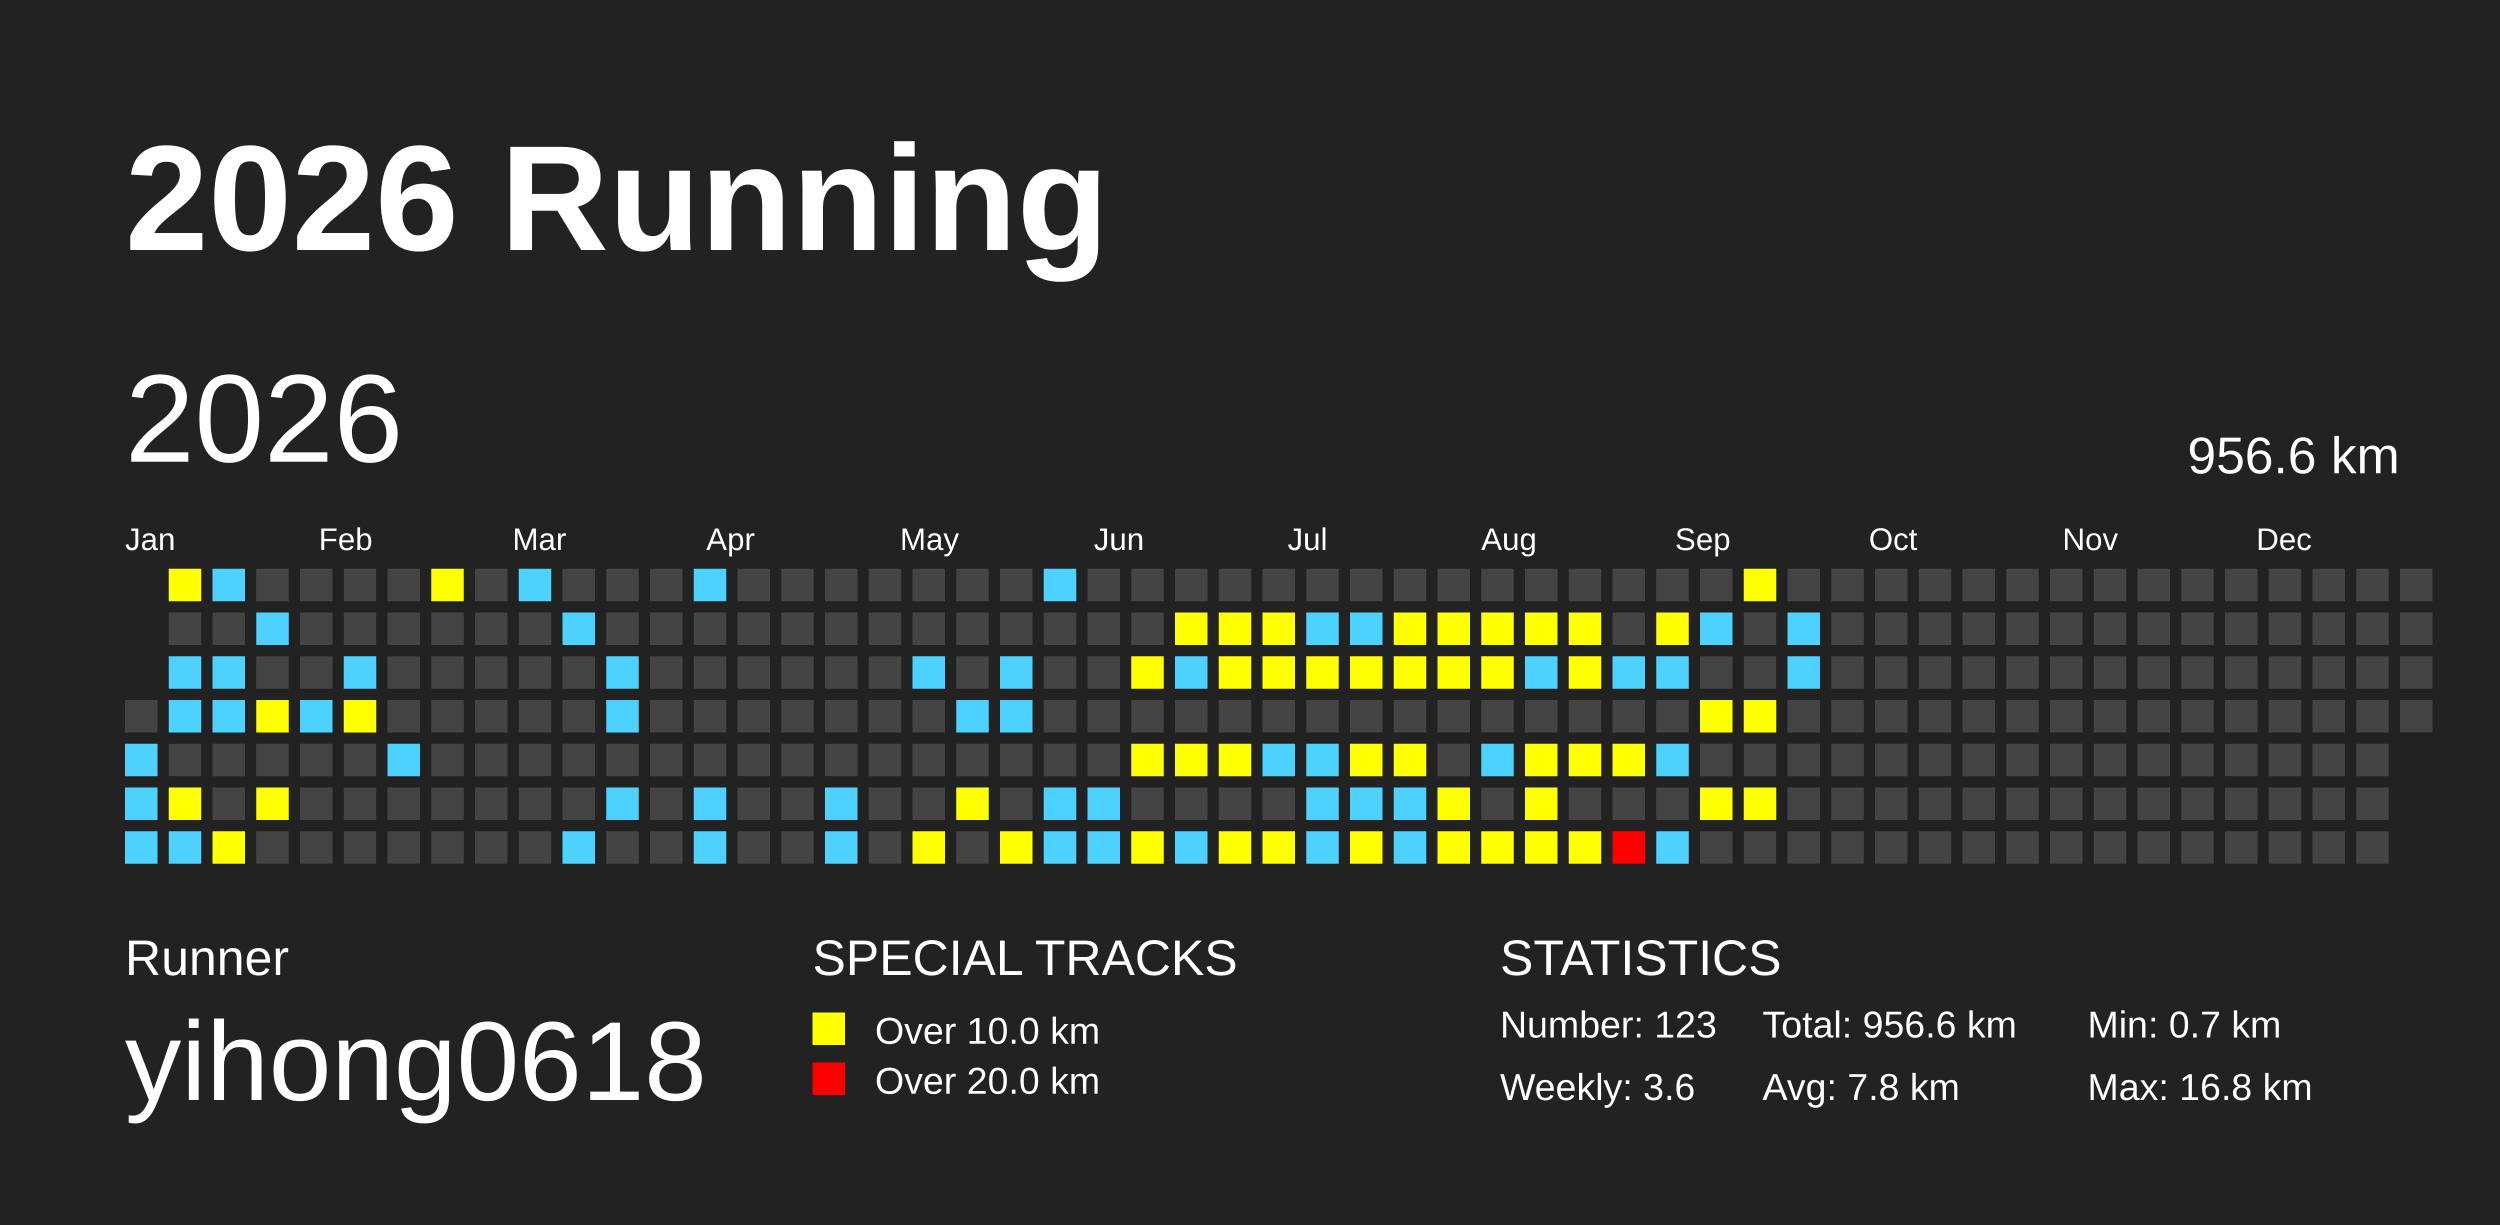
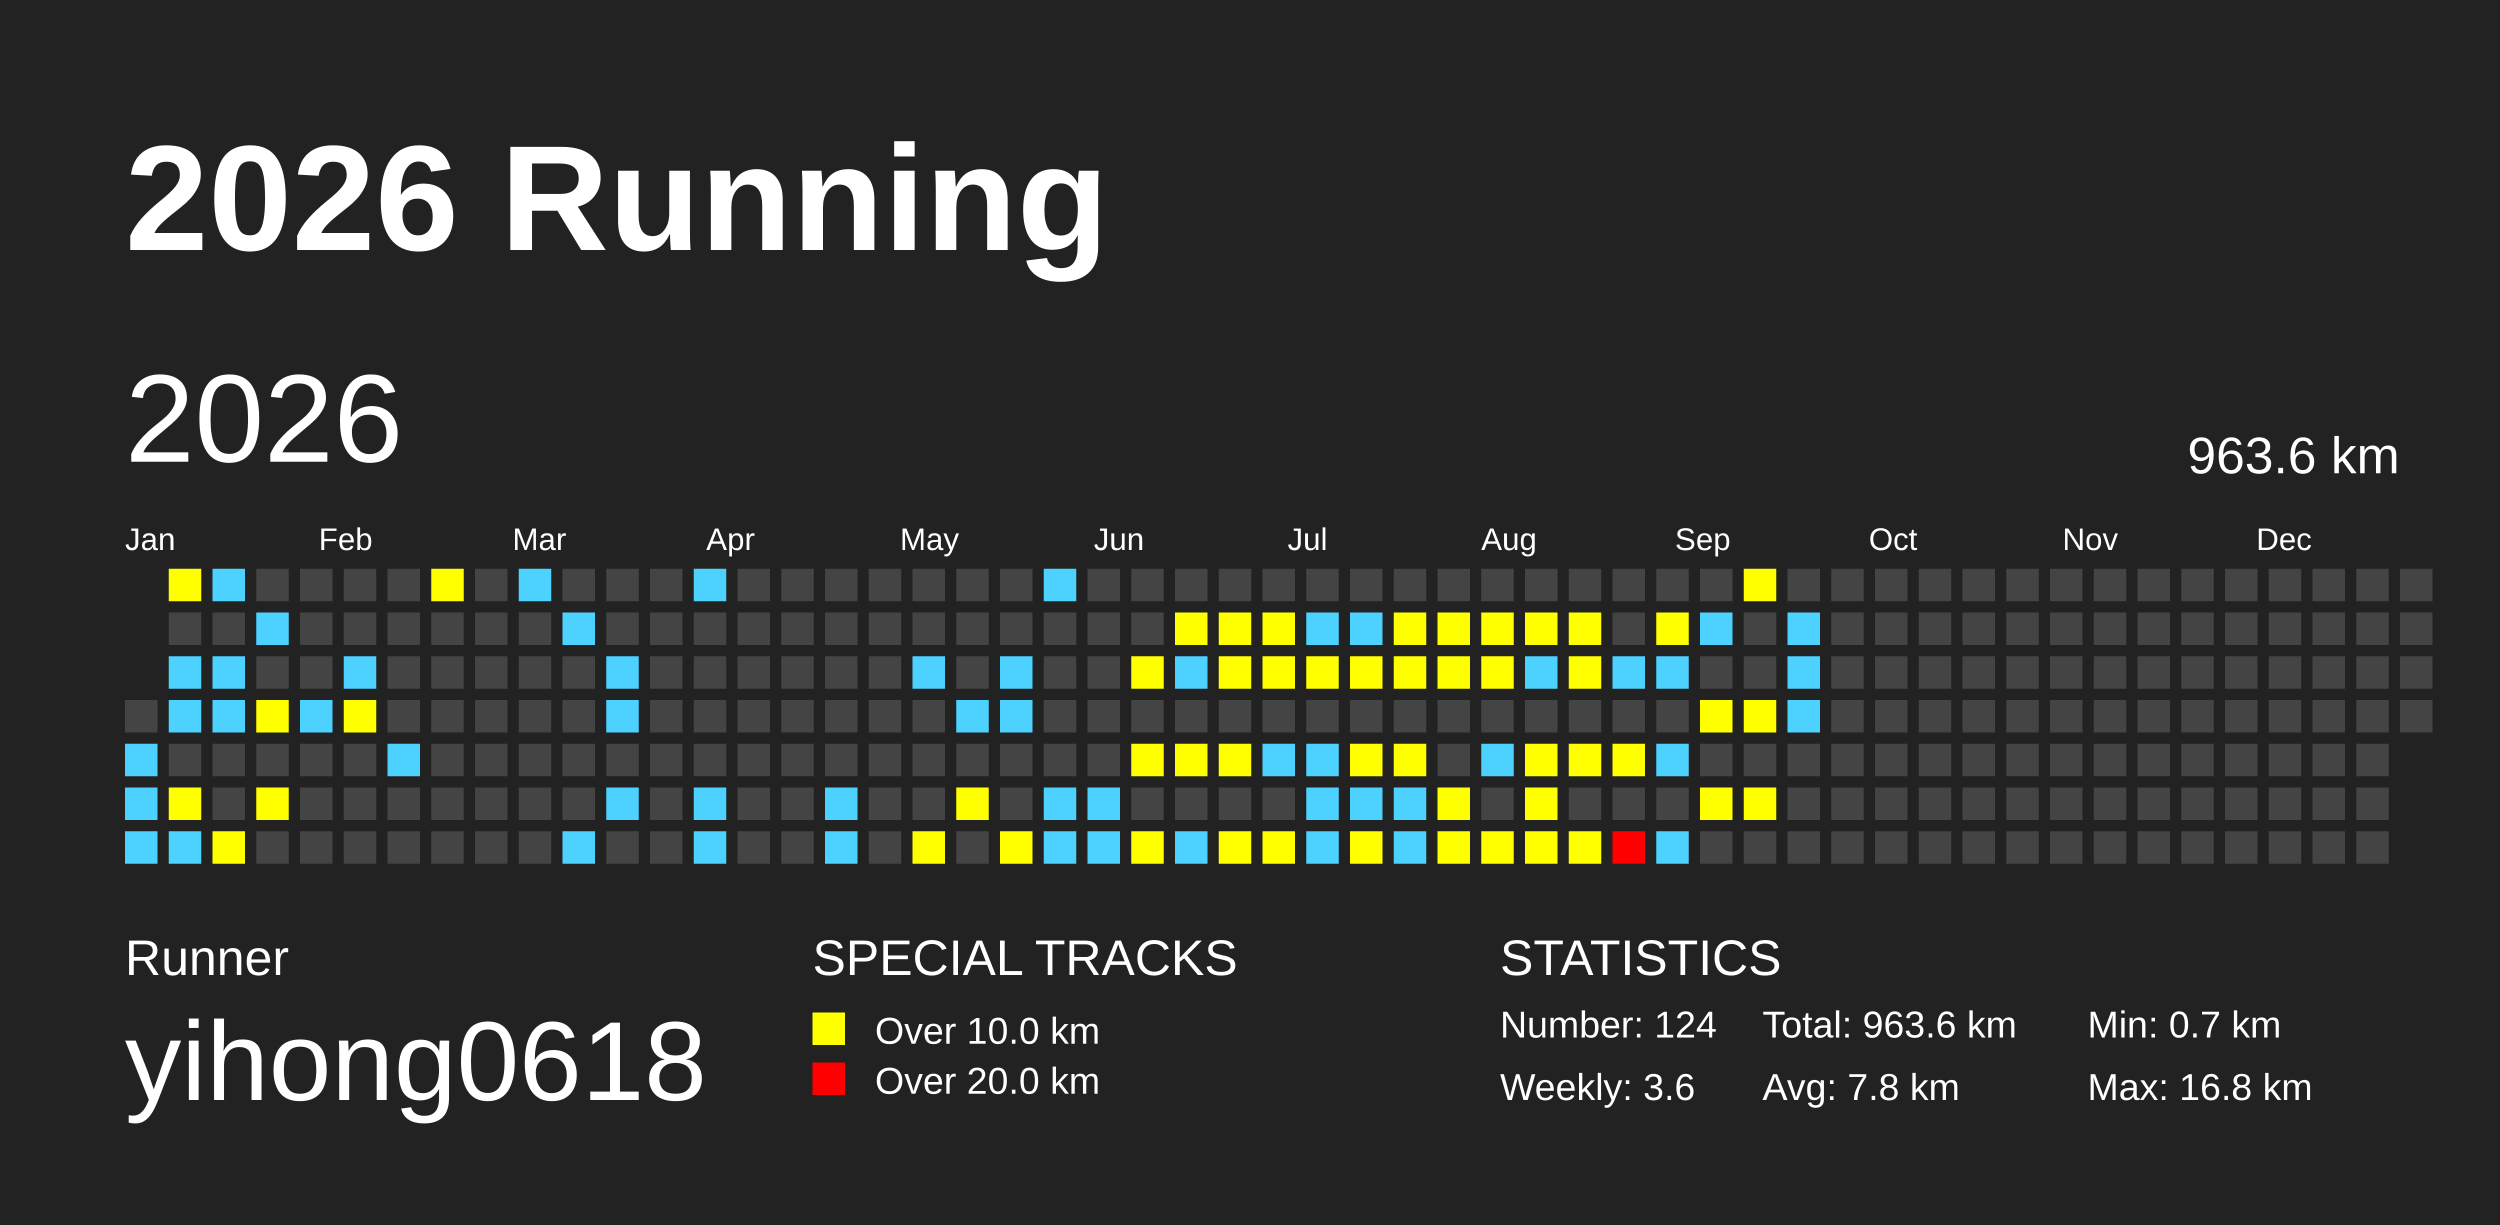
<svg xmlns="http://www.w3.org/2000/svg" baseProfile="full" height="98mm" version="1.1" viewBox="0,0,200,98" width="200mm">
  <defs>
    <pattern height="2" id="indoor-stripe" patternUnits="userSpaceOnUse" width="2">
      <line stroke="white" stroke-opacity="0.45" stroke-width="0.5" x1="0" x2="2" y1="2" y2="0" />
    </pattern>
  </defs>
  <rect fill="#222222" height="98" width="200" x="0" y="0" />
  <text fill="#FFFFFF" style="font-size:12px; font-family:Arial; font-weight:bold;" x="10" y="20">2026 Running</text>
  <text fill="#FFFFFF" style="font-size:4px; font-family:Arial" x="10" y="78">Runner</text>
  <text fill="#FFFFFF" style="font-size:9px; font-family:Arial" x="10" y="88">yihong0618</text>
  <text fill="#FFFFFF" style="font-size:4px; font-family:Arial" x="65" y="78">SPECIAL TRACKS</text>
  <rect fill="yellow" height="2.6" width="2.6" x="65" y="81" />
  <text fill="#FFFFFF" style="font-size:3px; font-family:Arial" x="70" y="83.5">Over 10.0 km</text>
  <rect fill="red" height="2.6" width="2.6" x="65" y="85" />
  <text fill="#FFFFFF" style="font-size:3px; font-family:Arial" x="70" y="87.5">Over 20.0 km</text>
  <text fill="#FFFFFF" style="font-size:4px; font-family:Arial" x="120" y="78">STATISTICS</text>
-   <text fill="#FFFFFF" style="font-size:3px; font-family:Arial" x="120" y="83">Number: 123</text>
+   <text fill="#FFFFFF" style="font-size:3px; font-family:Arial" x="120" y="83">Number: 124</text>
  <text fill="#FFFFFF" style="font-size:3px; font-family:Arial" x="120" y="88">Weekly: 3.6</text>
-   <text fill="#FFFFFF" style="font-size:3px; font-family:Arial" x="141" y="83">Total: 956.6 km</text>
+   <text fill="#FFFFFF" style="font-size:3px; font-family:Arial" x="141" y="83">Total: 963.6 km</text>
  <text fill="#FFFFFF" style="font-size:3px; font-family:Arial" x="141" y="88">Avg: 7.8 km</text>
  <text fill="#FFFFFF" style="font-size:3px; font-family:Arial" x="167" y="83">Min: 0.7 km</text>
  <text fill="#FFFFFF" style="font-size:3px; font-family:Arial" x="167" y="88">Max: 16.8 km</text>
  <text dominant-baseline="hanging" fill="#FFFFFF" style="font-size:10.0px; font-family:Arial;" x="10" y="30">2026</text>
-   <text dominant-baseline="hanging" fill="#FFFFFF" style="font-size:4.125px; font-family:Arial;" x="175" y="35">956.6 km</text>
+   <text dominant-baseline="hanging" fill="#FFFFFF" style="font-size:4.125px; font-family:Arial;" x="175" y="35">963.6 km</text>
  <text fill="#FFFFFF" style="font-size:2.5px; font-family:Arial" x="10.0" y="44">Jan</text>
  <text fill="#FFFFFF" style="font-size:2.5px; font-family:Arial" x="25.5" y="44">Feb</text>
  <text fill="#FFFFFF" style="font-size:2.5px; font-family:Arial" x="41.0" y="44">Mar</text>
  <text fill="#FFFFFF" style="font-size:2.5px; font-family:Arial" x="56.5" y="44">Apr</text>
  <text fill="#FFFFFF" style="font-size:2.5px; font-family:Arial" x="72.0" y="44">May</text>
  <text fill="#FFFFFF" style="font-size:2.5px; font-family:Arial" x="87.5" y="44">Jun</text>
  <text fill="#FFFFFF" style="font-size:2.5px; font-family:Arial" x="103.0" y="44">Jul</text>
  <text fill="#FFFFFF" style="font-size:2.5px; font-family:Arial" x="118.5" y="44">Aug</text>
  <text fill="#FFFFFF" style="font-size:2.5px; font-family:Arial" x="134.0" y="44">Sep</text>
  <text fill="#FFFFFF" style="font-size:2.5px; font-family:Arial" x="149.5" y="44">Oct</text>
  <text fill="#FFFFFF" style="font-size:2.5px; font-family:Arial" x="165.0" y="44">Nov</text>
  <text fill="#FFFFFF" style="font-size:2.5px; font-family:Arial" x="180.5" y="44">Dec</text>
  <rect fill="#444444" height="2.6" width="2.6" x="10.0" y="56.0" />
  <rect fill="#4DD2FF" height="2.6" width="2.6" x="10.0" y="59.5" />
  <rect fill="#4DD2FF" height="2.6" width="2.6" x="10.0" y="63.0" />
  <rect fill="#4DD2FF" height="2.6" width="2.6" x="10.0" y="66.5" />
  <rect fill="yellow" height="2.6" width="2.6" x="13.5" y="45.5" />
  <rect fill="#444444" height="2.6" width="2.6" x="13.5" y="49.0" />
  <rect fill="#4DD2FF" height="2.6" width="2.6" x="13.5" y="52.5" />
  <rect fill="#4DD2FF" height="2.6" width="2.6" x="13.5" y="56.0" />
  <rect fill="#444444" height="2.6" width="2.6" x="13.5" y="59.5" />
  <rect fill="yellow" height="2.6" width="2.6" x="13.5" y="63.0" />
  <rect fill="#4DD2FF" height="2.6" width="2.6" x="13.5" y="66.5" />
  <rect fill="#4DD2FF" height="2.6" width="2.6" x="17.0" y="45.5" />
  <rect fill="#444444" height="2.6" width="2.6" x="17.0" y="49.0" />
  <rect fill="#4DD2FF" height="2.6" width="2.6" x="17.0" y="52.5" />
  <rect fill="#4DD2FF" height="2.6" width="2.6" x="17.0" y="56.0" />
  <rect fill="#444444" height="2.6" width="2.6" x="17.0" y="59.5" />
  <rect fill="#444444" height="2.6" width="2.6" x="17.0" y="63.0" />
  <rect fill="yellow" height="2.6" width="2.6" x="17.0" y="66.5" />
  <rect fill="#444444" height="2.6" width="2.6" x="20.5" y="45.5" />
  <rect fill="#4DD2FF" height="2.6" width="2.6" x="20.5" y="49.0" />
  <rect fill="#444444" height="2.6" width="2.6" x="20.5" y="52.5" />
  <rect fill="yellow" height="2.6" width="2.6" x="20.5" y="56.0" />
  <rect fill="#444444" height="2.6" width="2.6" x="20.5" y="59.5" />
  <rect fill="yellow" height="2.6" width="2.6" x="20.5" y="63.0" />
  <rect fill="#444444" height="2.6" width="2.6" x="20.5" y="66.5" />
  <rect fill="#444444" height="2.6" width="2.6" x="24.0" y="45.5" />
  <rect fill="#444444" height="2.6" width="2.6" x="24.0" y="49.0" />
  <rect fill="#444444" height="2.6" width="2.6" x="24.0" y="52.5" />
  <rect fill="#4DD2FF" height="2.6" width="2.6" x="24.0" y="56.0" />
  <rect fill="#444444" height="2.6" width="2.6" x="24.0" y="59.5" />
  <rect fill="#444444" height="2.6" width="2.6" x="24.0" y="63.0" />
  <rect fill="#444444" height="2.6" width="2.6" x="24.0" y="66.5" />
  <rect fill="#444444" height="2.6" width="2.6" x="27.5" y="45.5" />
  <rect fill="#444444" height="2.6" width="2.6" x="27.5" y="49.0" />
  <rect fill="#4DD2FF" height="2.6" width="2.6" x="27.5" y="52.5" />
  <rect fill="yellow" height="2.6" width="2.6" x="27.5" y="56.0" />
  <rect fill="#444444" height="2.6" width="2.6" x="27.5" y="59.5" />
  <rect fill="#444444" height="2.6" width="2.6" x="27.5" y="63.0" />
  <rect fill="#444444" height="2.6" width="2.6" x="27.5" y="66.5" />
  <rect fill="#444444" height="2.6" width="2.6" x="31.0" y="45.5" />
  <rect fill="#444444" height="2.6" width="2.6" x="31.0" y="49.0" />
  <rect fill="#444444" height="2.6" width="2.6" x="31.0" y="52.5" />
  <rect fill="#444444" height="2.6" width="2.6" x="31.0" y="56.0" />
  <rect fill="#4DD2FF" height="2.6" width="2.6" x="31.0" y="59.5" />
  <rect fill="#444444" height="2.6" width="2.6" x="31.0" y="63.0" />
  <rect fill="#444444" height="2.6" width="2.6" x="31.0" y="66.5" />
  <rect fill="yellow" height="2.6" width="2.6" x="34.5" y="45.5" />
  <rect fill="#444444" height="2.6" width="2.6" x="34.5" y="49.0" />
  <rect fill="#444444" height="2.6" width="2.6" x="34.5" y="52.5" />
  <rect fill="#444444" height="2.6" width="2.6" x="34.5" y="56.0" />
  <rect fill="#444444" height="2.6" width="2.6" x="34.5" y="59.5" />
  <rect fill="#444444" height="2.6" width="2.6" x="34.5" y="63.0" />
  <rect fill="#444444" height="2.6" width="2.6" x="34.5" y="66.5" />
  <rect fill="#444444" height="2.6" width="2.6" x="38.0" y="45.5" />
  <rect fill="#444444" height="2.6" width="2.6" x="38.0" y="49.0" />
  <rect fill="#444444" height="2.6" width="2.6" x="38.0" y="52.5" />
  <rect fill="#444444" height="2.6" width="2.6" x="38.0" y="56.0" />
  <rect fill="#444444" height="2.6" width="2.6" x="38.0" y="59.5" />
  <rect fill="#444444" height="2.6" width="2.6" x="38.0" y="63.0" />
  <rect fill="#444444" height="2.6" width="2.6" x="38.0" y="66.5" />
  <rect fill="#4DD2FF" height="2.6" width="2.6" x="41.5" y="45.5" />
  <rect fill="#444444" height="2.6" width="2.6" x="41.5" y="49.0" />
  <rect fill="#444444" height="2.6" width="2.6" x="41.5" y="52.5" />
  <rect fill="#444444" height="2.6" width="2.6" x="41.5" y="56.0" />
  <rect fill="#444444" height="2.6" width="2.6" x="41.5" y="59.5" />
  <rect fill="#444444" height="2.6" width="2.6" x="41.5" y="63.0" />
  <rect fill="#444444" height="2.6" width="2.6" x="41.5" y="66.5" />
  <rect fill="#444444" height="2.6" width="2.6" x="45.0" y="45.5" />
  <rect fill="#4DD2FF" height="2.6" width="2.6" x="45.0" y="49.0" />
  <rect fill="#444444" height="2.6" width="2.6" x="45.0" y="52.5" />
  <rect fill="#444444" height="2.6" width="2.6" x="45.0" y="56.0" />
  <rect fill="#444444" height="2.6" width="2.6" x="45.0" y="59.5" />
  <rect fill="#444444" height="2.6" width="2.6" x="45.0" y="63.0" />
  <rect fill="#4DD2FF" height="2.6" width="2.6" x="45.0" y="66.5" />
  <rect fill="#444444" height="2.6" width="2.6" x="48.5" y="45.5" />
  <rect fill="#444444" height="2.6" width="2.6" x="48.5" y="49.0" />
  <rect fill="#4DD2FF" height="2.6" width="2.6" x="48.5" y="52.5" />
  <rect fill="#4DD2FF" height="2.6" width="2.6" x="48.5" y="56.0" />
  <rect fill="#444444" height="2.6" width="2.6" x="48.5" y="59.5" />
  <rect fill="#4DD2FF" height="2.6" width="2.6" x="48.5" y="63.0" />
  <rect fill="#444444" height="2.6" width="2.6" x="48.5" y="66.5" />
  <rect fill="#444444" height="2.6" width="2.6" x="52.0" y="45.5" />
  <rect fill="#444444" height="2.6" width="2.6" x="52.0" y="49.0" />
  <rect fill="#444444" height="2.6" width="2.6" x="52.0" y="52.5" />
  <rect fill="#444444" height="2.6" width="2.6" x="52.0" y="56.0" />
  <rect fill="#444444" height="2.6" width="2.6" x="52.0" y="59.5" />
  <rect fill="#444444" height="2.6" width="2.6" x="52.0" y="63.0" />
  <rect fill="#444444" height="2.6" width="2.6" x="52.0" y="66.5" />
  <rect fill="#4DD2FF" height="2.6" width="2.6" x="55.5" y="45.5" />
  <rect fill="#444444" height="2.6" width="2.6" x="55.5" y="49.0" />
  <rect fill="#444444" height="2.6" width="2.6" x="55.5" y="52.5" />
  <rect fill="#444444" height="2.6" width="2.6" x="55.5" y="56.0" />
  <rect fill="#444444" height="2.6" width="2.6" x="55.5" y="59.5" />
  <rect fill="#4DD2FF" height="2.6" width="2.6" x="55.5" y="63.0" />
  <rect fill="#4DD2FF" height="2.6" width="2.6" x="55.5" y="66.5" />
  <rect fill="#444444" height="2.6" width="2.6" x="59.0" y="45.5" />
  <rect fill="#444444" height="2.6" width="2.6" x="59.0" y="49.0" />
  <rect fill="#444444" height="2.6" width="2.6" x="59.0" y="52.5" />
  <rect fill="#444444" height="2.6" width="2.6" x="59.0" y="56.0" />
  <rect fill="#444444" height="2.6" width="2.6" x="59.0" y="59.5" />
  <rect fill="#444444" height="2.6" width="2.6" x="59.0" y="63.0" />
  <rect fill="#444444" height="2.6" width="2.6" x="59.0" y="66.5" />
  <rect fill="#444444" height="2.6" width="2.6" x="62.5" y="45.5" />
  <rect fill="#444444" height="2.6" width="2.6" x="62.5" y="49.0" />
  <rect fill="#444444" height="2.6" width="2.6" x="62.5" y="52.5" />
  <rect fill="#444444" height="2.6" width="2.6" x="62.5" y="56.0" />
  <rect fill="#444444" height="2.6" width="2.6" x="62.5" y="59.5" />
  <rect fill="#444444" height="2.6" width="2.6" x="62.5" y="63.0" />
  <rect fill="#444444" height="2.6" width="2.6" x="62.5" y="66.5" />
  <rect fill="#444444" height="2.6" width="2.6" x="66.0" y="45.5" />
  <rect fill="#444444" height="2.6" width="2.6" x="66.0" y="49.0" />
  <rect fill="#444444" height="2.6" width="2.6" x="66.0" y="52.5" />
  <rect fill="#444444" height="2.6" width="2.6" x="66.0" y="56.0" />
  <rect fill="#444444" height="2.6" width="2.6" x="66.0" y="59.5" />
  <rect fill="#4DD2FF" height="2.6" width="2.6" x="66.0" y="63.0" />
  <rect fill="#4DD2FF" height="2.6" width="2.6" x="66.0" y="66.5" />
  <rect fill="#444444" height="2.6" width="2.6" x="69.5" y="45.5" />
  <rect fill="#444444" height="2.6" width="2.6" x="69.5" y="49.0" />
  <rect fill="#444444" height="2.6" width="2.6" x="69.5" y="52.5" />
  <rect fill="#444444" height="2.6" width="2.6" x="69.5" y="56.0" />
  <rect fill="#444444" height="2.6" width="2.6" x="69.5" y="59.5" />
  <rect fill="#444444" height="2.6" width="2.6" x="69.5" y="63.0" />
  <rect fill="#444444" height="2.6" width="2.6" x="69.5" y="66.5" />
  <rect fill="#444444" height="2.6" width="2.6" x="73.0" y="45.5" />
  <rect fill="#444444" height="2.6" width="2.6" x="73.0" y="49.0" />
  <rect fill="#4DD2FF" height="2.6" width="2.6" x="73.0" y="52.5" />
  <rect fill="#444444" height="2.6" width="2.6" x="73.0" y="56.0" />
  <rect fill="#444444" height="2.6" width="2.6" x="73.0" y="59.5" />
  <rect fill="#444444" height="2.6" width="2.6" x="73.0" y="63.0" />
  <rect fill="yellow" height="2.6" width="2.6" x="73.0" y="66.5" />
  <rect fill="#444444" height="2.6" width="2.6" x="76.5" y="45.5" />
  <rect fill="#444444" height="2.6" width="2.6" x="76.5" y="49.0" />
  <rect fill="#444444" height="2.6" width="2.6" x="76.5" y="52.5" />
  <rect fill="#4DD2FF" height="2.6" width="2.6" x="76.5" y="56.0" />
  <rect fill="#444444" height="2.6" width="2.6" x="76.5" y="59.5" />
  <rect fill="yellow" height="2.6" width="2.6" x="76.5" y="63.0" />
  <rect fill="#444444" height="2.6" width="2.6" x="76.5" y="66.5" />
  <rect fill="#444444" height="2.6" width="2.6" x="80.0" y="45.5" />
  <rect fill="#444444" height="2.6" width="2.6" x="80.0" y="49.0" />
  <rect fill="#4DD2FF" height="2.6" width="2.6" x="80.0" y="52.5" />
  <rect fill="#4DD2FF" height="2.6" width="2.6" x="80.0" y="56.0" />
  <rect fill="#444444" height="2.6" width="2.6" x="80.0" y="59.5" />
  <rect fill="#444444" height="2.6" width="2.6" x="80.0" y="63.0" />
  <rect fill="yellow" height="2.6" width="2.6" x="80.0" y="66.5" />
  <rect fill="#4DD2FF" height="2.6" width="2.6" x="83.5" y="45.5" />
  <rect fill="#444444" height="2.6" width="2.6" x="83.5" y="49.0" />
  <rect fill="#444444" height="2.6" width="2.6" x="83.5" y="52.5" />
  <rect fill="#444444" height="2.6" width="2.6" x="83.5" y="56.0" />
  <rect fill="#444444" height="2.6" width="2.6" x="83.5" y="59.5" />
  <rect fill="#4DD2FF" height="2.6" width="2.6" x="83.5" y="63.0" />
  <rect fill="#4DD2FF" height="2.6" width="2.6" x="83.5" y="66.5" />
  <rect fill="#444444" height="2.6" width="2.6" x="87.0" y="45.5" />
  <rect fill="#444444" height="2.6" width="2.6" x="87.0" y="49.0" />
  <rect fill="#444444" height="2.6" width="2.6" x="87.0" y="52.5" />
  <rect fill="#444444" height="2.6" width="2.6" x="87.0" y="56.0" />
  <rect fill="#444444" height="2.6" width="2.6" x="87.0" y="59.5" />
  <rect fill="#4DD2FF" height="2.6" width="2.6" x="87.0" y="63.0" />
  <rect fill="#4DD2FF" height="2.6" width="2.6" x="87.0" y="66.5" />
  <rect fill="#444444" height="2.6" width="2.6" x="90.5" y="45.5" />
  <rect fill="#444444" height="2.6" width="2.6" x="90.5" y="49.0" />
  <rect fill="yellow" height="2.6" width="2.6" x="90.5" y="52.5" />
  <rect fill="#444444" height="2.6" width="2.6" x="90.5" y="56.0" />
  <rect fill="yellow" height="2.6" width="2.6" x="90.5" y="59.5" />
  <rect fill="#444444" height="2.6" width="2.6" x="90.5" y="63.0" />
  <rect fill="yellow" height="2.6" width="2.6" x="90.5" y="66.5" />
  <rect fill="#444444" height="2.6" width="2.6" x="94.0" y="45.5" />
  <rect fill="yellow" height="2.6" width="2.6" x="94.0" y="49.0" />
  <rect fill="#4DD2FF" height="2.6" width="2.6" x="94.0" y="52.5" />
  <rect fill="#444444" height="2.6" width="2.6" x="94.0" y="56.0" />
  <rect fill="yellow" height="2.6" width="2.6" x="94.0" y="59.5" />
  <rect fill="#444444" height="2.6" width="2.6" x="94.0" y="63.0" />
  <rect fill="#4DD2FF" height="2.6" width="2.6" x="94.0" y="66.5" />
  <rect fill="#444444" height="2.6" width="2.6" x="97.5" y="45.5" />
  <rect fill="yellow" height="2.6" width="2.6" x="97.5" y="49.0" />
  <rect fill="yellow" height="2.6" width="2.6" x="97.5" y="52.5" />
  <rect fill="#444444" height="2.6" width="2.6" x="97.5" y="56.0" />
  <rect fill="yellow" height="2.6" width="2.6" x="97.5" y="59.5" />
  <rect fill="#444444" height="2.6" width="2.6" x="97.5" y="63.0" />
  <rect fill="yellow" height="2.6" width="2.6" x="97.5" y="66.5" />
  <rect fill="#444444" height="2.6" width="2.6" x="101.0" y="45.5" />
  <rect fill="yellow" height="2.6" width="2.6" x="101.0" y="49.0" />
  <rect fill="yellow" height="2.6" width="2.6" x="101.0" y="52.5" />
  <rect fill="#444444" height="2.6" width="2.6" x="101.0" y="56.0" />
  <rect fill="#4DD2FF" height="2.6" width="2.6" x="101.0" y="59.5" />
  <rect fill="#444444" height="2.6" width="2.6" x="101.0" y="63.0" />
  <rect fill="yellow" height="2.6" width="2.6" x="101.0" y="66.5" />
  <rect fill="#444444" height="2.6" width="2.6" x="104.5" y="45.5" />
  <rect fill="#4DD2FF" height="2.6" width="2.6" x="104.5" y="49.0" />
  <rect fill="yellow" height="2.6" width="2.6" x="104.5" y="52.5" />
  <rect fill="#444444" height="2.6" width="2.6" x="104.5" y="56.0" />
  <rect fill="#4DD2FF" height="2.6" width="2.6" x="104.5" y="59.5" />
  <rect fill="#4DD2FF" height="2.6" width="2.6" x="104.5" y="63.0" />
  <rect fill="#4DD2FF" height="2.6" width="2.6" x="104.5" y="66.5" />
  <rect fill="#444444" height="2.6" width="2.6" x="108.0" y="45.5" />
  <rect fill="#4DD2FF" height="2.6" width="2.6" x="108.0" y="49.0" />
  <rect fill="yellow" height="2.6" width="2.6" x="108.0" y="52.5" />
  <rect fill="#444444" height="2.6" width="2.6" x="108.0" y="56.0" />
  <rect fill="yellow" height="2.6" width="2.6" x="108.0" y="59.5" />
  <rect fill="#4DD2FF" height="2.6" width="2.6" x="108.0" y="63.0" />
  <rect fill="yellow" height="2.6" width="2.6" x="108.0" y="66.5" />
  <rect fill="#444444" height="2.6" width="2.6" x="111.5" y="45.5" />
  <rect fill="yellow" height="2.6" width="2.6" x="111.5" y="49.0" />
  <rect fill="yellow" height="2.6" width="2.6" x="111.5" y="52.5" />
  <rect fill="#444444" height="2.6" width="2.6" x="111.5" y="56.0" />
  <rect fill="yellow" height="2.6" width="2.6" x="111.5" y="59.5" />
  <rect fill="#4DD2FF" height="2.6" width="2.6" x="111.5" y="63.0" />
  <rect fill="#4DD2FF" height="2.6" width="2.6" x="111.5" y="66.5" />
  <rect fill="#444444" height="2.6" width="2.6" x="115.0" y="45.5" />
  <rect fill="yellow" height="2.6" width="2.6" x="115.0" y="49.0" />
  <rect fill="yellow" height="2.6" width="2.6" x="115.0" y="52.5" />
  <rect fill="#444444" height="2.6" width="2.6" x="115.0" y="56.0" />
  <rect fill="#444444" height="2.6" width="2.6" x="115.0" y="59.5" />
  <rect fill="yellow" height="2.6" width="2.6" x="115.0" y="63.0" />
  <rect fill="yellow" height="2.6" width="2.6" x="115.0" y="66.5" />
  <rect fill="#444444" height="2.6" width="2.6" x="118.5" y="45.5" />
  <rect fill="yellow" height="2.6" width="2.6" x="118.5" y="49.0" />
  <rect fill="yellow" height="2.6" width="2.6" x="118.5" y="52.5" />
  <rect fill="#444444" height="2.6" width="2.6" x="118.5" y="56.0" />
  <rect fill="#4DD2FF" height="2.6" width="2.6" x="118.5" y="59.5" />
  <rect fill="#444444" height="2.6" width="2.6" x="118.5" y="63.0" />
  <rect fill="yellow" height="2.6" width="2.6" x="118.5" y="66.5" />
  <rect fill="#444444" height="2.6" width="2.6" x="122.0" y="45.5" />
  <rect fill="yellow" height="2.6" width="2.6" x="122.0" y="49.0" />
  <rect fill="#4DD2FF" height="2.6" width="2.6" x="122.0" y="52.5" />
  <rect fill="#444444" height="2.6" width="2.6" x="122.0" y="56.0" />
  <rect fill="yellow" height="2.6" width="2.6" x="122.0" y="59.5" />
  <rect fill="yellow" height="2.6" width="2.6" x="122.0" y="63.0" />
  <rect fill="yellow" height="2.6" width="2.6" x="122.0" y="66.5" />
  <rect fill="#444444" height="2.6" width="2.6" x="125.5" y="45.5" />
  <rect fill="yellow" height="2.6" width="2.6" x="125.5" y="49.0" />
  <rect fill="yellow" height="2.6" width="2.6" x="125.5" y="52.5" />
  <rect fill="#444444" height="2.6" width="2.6" x="125.5" y="56.0" />
  <rect fill="yellow" height="2.6" width="2.6" x="125.5" y="59.5" />
  <rect fill="#444444" height="2.6" width="2.6" x="125.5" y="63.0" />
  <rect fill="yellow" height="2.6" width="2.6" x="125.5" y="66.5" />
  <rect fill="#444444" height="2.6" width="2.6" x="129.0" y="45.5" />
  <rect fill="#444444" height="2.6" width="2.6" x="129.0" y="49.0" />
  <rect fill="#4DD2FF" height="2.6" width="2.6" x="129.0" y="52.5" />
  <rect fill="#444444" height="2.6" width="2.6" x="129.0" y="56.0" />
  <rect fill="yellow" height="2.6" width="2.6" x="129.0" y="59.5" />
  <rect fill="#444444" height="2.6" width="2.6" x="129.0" y="63.0" />
  <rect fill="red" height="2.6" width="2.6" x="129.0" y="66.5" />
  <rect fill="#444444" height="2.6" width="2.6" x="132.5" y="45.5" />
  <rect fill="yellow" height="2.6" width="2.6" x="132.5" y="49.0" />
  <rect fill="#4DD2FF" height="2.6" width="2.6" x="132.5" y="52.5" />
  <rect fill="#444444" height="2.6" width="2.6" x="132.5" y="56.0" />
  <rect fill="#4DD2FF" height="2.6" width="2.6" x="132.5" y="59.5" />
  <rect fill="#444444" height="2.6" width="2.6" x="132.5" y="63.0" />
  <rect fill="#4DD2FF" height="2.6" width="2.6" x="132.5" y="66.5" />
  <rect fill="#444444" height="2.6" width="2.6" x="136.0" y="45.5" />
  <rect fill="#4DD2FF" height="2.6" width="2.6" x="136.0" y="49.0" />
  <rect fill="#444444" height="2.6" width="2.6" x="136.0" y="52.5" />
  <rect fill="yellow" height="2.6" width="2.6" x="136.0" y="56.0" />
  <rect fill="#444444" height="2.6" width="2.6" x="136.0" y="59.5" />
  <rect fill="yellow" height="2.6" width="2.6" x="136.0" y="63.0" />
  <rect fill="#444444" height="2.6" width="2.6" x="136.0" y="66.5" />
  <rect fill="yellow" height="2.6" width="2.6" x="139.5" y="45.5" />
  <rect fill="#444444" height="2.6" width="2.6" x="139.5" y="49.0" />
  <rect fill="#444444" height="2.6" width="2.6" x="139.5" y="52.5" />
  <rect fill="yellow" height="2.6" width="2.6" x="139.5" y="56.0" />
  <rect fill="#444444" height="2.6" width="2.6" x="139.5" y="59.5" />
  <rect fill="yellow" height="2.6" width="2.6" x="139.5" y="63.0" />
  <rect fill="#444444" height="2.6" width="2.6" x="139.5" y="66.5" />
  <rect fill="#444444" height="2.6" width="2.6" x="143.0" y="45.5" />
  <rect fill="#4DD2FF" height="2.6" width="2.6" x="143.0" y="49.0" />
  <rect fill="#4DD2FF" height="2.6" width="2.6" x="143.0" y="52.5" />
-   <rect fill="#444444" height="2.6" width="2.6" x="143.0" y="56.0" />
+   <rect fill="#4DD2FF" height="2.6" width="2.6" x="143.0" y="56.0" />
  <rect fill="#444444" height="2.6" width="2.6" x="143.0" y="59.5" />
  <rect fill="#444444" height="2.6" width="2.6" x="143.0" y="63.0" />
  <rect fill="#444444" height="2.6" width="2.6" x="143.0" y="66.5" />
  <rect fill="#444444" height="2.6" width="2.6" x="146.5" y="45.5" />
  <rect fill="#444444" height="2.6" width="2.6" x="146.5" y="49.0" />
  <rect fill="#444444" height="2.6" width="2.6" x="146.5" y="52.5" />
  <rect fill="#444444" height="2.6" width="2.6" x="146.5" y="56.0" />
  <rect fill="#444444" height="2.6" width="2.6" x="146.5" y="59.5" />
  <rect fill="#444444" height="2.6" width="2.6" x="146.5" y="63.0" />
  <rect fill="#444444" height="2.6" width="2.6" x="146.5" y="66.5" />
  <rect fill="#444444" height="2.6" width="2.6" x="150.0" y="45.5" />
  <rect fill="#444444" height="2.6" width="2.6" x="150.0" y="49.0" />
  <rect fill="#444444" height="2.6" width="2.6" x="150.0" y="52.5" />
  <rect fill="#444444" height="2.6" width="2.6" x="150.0" y="56.0" />
  <rect fill="#444444" height="2.6" width="2.6" x="150.0" y="59.5" />
  <rect fill="#444444" height="2.6" width="2.6" x="150.0" y="63.0" />
  <rect fill="#444444" height="2.6" width="2.6" x="150.0" y="66.5" />
  <rect fill="#444444" height="2.6" width="2.6" x="153.5" y="45.5" />
  <rect fill="#444444" height="2.6" width="2.6" x="153.5" y="49.0" />
  <rect fill="#444444" height="2.6" width="2.6" x="153.5" y="52.5" />
  <rect fill="#444444" height="2.6" width="2.6" x="153.5" y="56.0" />
  <rect fill="#444444" height="2.6" width="2.6" x="153.5" y="59.5" />
  <rect fill="#444444" height="2.6" width="2.6" x="153.5" y="63.0" />
  <rect fill="#444444" height="2.6" width="2.6" x="153.5" y="66.5" />
  <rect fill="#444444" height="2.6" width="2.6" x="157.0" y="45.5" />
  <rect fill="#444444" height="2.6" width="2.6" x="157.0" y="49.0" />
  <rect fill="#444444" height="2.6" width="2.6" x="157.0" y="52.5" />
  <rect fill="#444444" height="2.6" width="2.6" x="157.0" y="56.0" />
  <rect fill="#444444" height="2.6" width="2.6" x="157.0" y="59.5" />
  <rect fill="#444444" height="2.6" width="2.6" x="157.0" y="63.0" />
  <rect fill="#444444" height="2.6" width="2.6" x="157.0" y="66.5" />
  <rect fill="#444444" height="2.6" width="2.6" x="160.5" y="45.5" />
  <rect fill="#444444" height="2.6" width="2.6" x="160.5" y="49.0" />
  <rect fill="#444444" height="2.6" width="2.6" x="160.5" y="52.5" />
  <rect fill="#444444" height="2.6" width="2.6" x="160.5" y="56.0" />
  <rect fill="#444444" height="2.6" width="2.6" x="160.5" y="59.5" />
  <rect fill="#444444" height="2.6" width="2.6" x="160.5" y="63.0" />
  <rect fill="#444444" height="2.6" width="2.6" x="160.5" y="66.5" />
  <rect fill="#444444" height="2.6" width="2.6" x="164.0" y="45.5" />
  <rect fill="#444444" height="2.6" width="2.6" x="164.0" y="49.0" />
  <rect fill="#444444" height="2.6" width="2.6" x="164.0" y="52.5" />
  <rect fill="#444444" height="2.6" width="2.6" x="164.0" y="56.0" />
  <rect fill="#444444" height="2.6" width="2.6" x="164.0" y="59.5" />
  <rect fill="#444444" height="2.6" width="2.6" x="164.0" y="63.0" />
  <rect fill="#444444" height="2.6" width="2.6" x="164.0" y="66.5" />
  <rect fill="#444444" height="2.6" width="2.6" x="167.5" y="45.5" />
  <rect fill="#444444" height="2.6" width="2.6" x="167.5" y="49.0" />
  <rect fill="#444444" height="2.6" width="2.6" x="167.5" y="52.5" />
  <rect fill="#444444" height="2.6" width="2.6" x="167.5" y="56.0" />
  <rect fill="#444444" height="2.6" width="2.6" x="167.5" y="59.5" />
  <rect fill="#444444" height="2.6" width="2.6" x="167.5" y="63.0" />
  <rect fill="#444444" height="2.6" width="2.6" x="167.5" y="66.5" />
  <rect fill="#444444" height="2.6" width="2.6" x="171.0" y="45.5" />
  <rect fill="#444444" height="2.6" width="2.6" x="171.0" y="49.0" />
  <rect fill="#444444" height="2.6" width="2.6" x="171.0" y="52.5" />
  <rect fill="#444444" height="2.6" width="2.6" x="171.0" y="56.0" />
  <rect fill="#444444" height="2.6" width="2.6" x="171.0" y="59.5" />
  <rect fill="#444444" height="2.6" width="2.6" x="171.0" y="63.0" />
  <rect fill="#444444" height="2.6" width="2.6" x="171.0" y="66.5" />
  <rect fill="#444444" height="2.6" width="2.6" x="174.5" y="45.5" />
  <rect fill="#444444" height="2.6" width="2.6" x="174.5" y="49.0" />
  <rect fill="#444444" height="2.6" width="2.6" x="174.5" y="52.5" />
  <rect fill="#444444" height="2.6" width="2.6" x="174.5" y="56.0" />
  <rect fill="#444444" height="2.6" width="2.6" x="174.5" y="59.5" />
  <rect fill="#444444" height="2.6" width="2.6" x="174.5" y="63.0" />
  <rect fill="#444444" height="2.6" width="2.6" x="174.5" y="66.5" />
  <rect fill="#444444" height="2.6" width="2.6" x="178.0" y="45.5" />
  <rect fill="#444444" height="2.6" width="2.6" x="178.0" y="49.0" />
  <rect fill="#444444" height="2.6" width="2.6" x="178.0" y="52.5" />
  <rect fill="#444444" height="2.6" width="2.6" x="178.0" y="56.0" />
  <rect fill="#444444" height="2.6" width="2.6" x="178.0" y="59.5" />
  <rect fill="#444444" height="2.6" width="2.6" x="178.0" y="63.0" />
  <rect fill="#444444" height="2.6" width="2.6" x="178.0" y="66.5" />
  <rect fill="#444444" height="2.6" width="2.6" x="181.5" y="45.5" />
  <rect fill="#444444" height="2.6" width="2.6" x="181.5" y="49.0" />
  <rect fill="#444444" height="2.6" width="2.6" x="181.5" y="52.5" />
  <rect fill="#444444" height="2.6" width="2.6" x="181.5" y="56.0" />
  <rect fill="#444444" height="2.6" width="2.6" x="181.5" y="59.5" />
  <rect fill="#444444" height="2.6" width="2.6" x="181.5" y="63.0" />
  <rect fill="#444444" height="2.6" width="2.6" x="181.5" y="66.5" />
  <rect fill="#444444" height="2.6" width="2.6" x="185.0" y="45.5" />
  <rect fill="#444444" height="2.6" width="2.6" x="185.0" y="49.0" />
  <rect fill="#444444" height="2.6" width="2.6" x="185.0" y="52.5" />
  <rect fill="#444444" height="2.6" width="2.6" x="185.0" y="56.0" />
  <rect fill="#444444" height="2.6" width="2.6" x="185.0" y="59.5" />
  <rect fill="#444444" height="2.6" width="2.6" x="185.0" y="63.0" />
  <rect fill="#444444" height="2.6" width="2.6" x="185.0" y="66.5" />
  <rect fill="#444444" height="2.6" width="2.6" x="188.5" y="45.5" />
  <rect fill="#444444" height="2.6" width="2.6" x="188.5" y="49.0" />
  <rect fill="#444444" height="2.6" width="2.6" x="188.5" y="52.5" />
  <rect fill="#444444" height="2.6" width="2.6" x="188.5" y="56.0" />
  <rect fill="#444444" height="2.6" width="2.6" x="188.5" y="59.5" />
  <rect fill="#444444" height="2.6" width="2.6" x="188.5" y="63.0" />
  <rect fill="#444444" height="2.6" width="2.6" x="188.5" y="66.5" />
  <rect fill="#444444" height="2.6" width="2.6" x="192.0" y="45.5" />
  <rect fill="#444444" height="2.6" width="2.6" x="192.0" y="49.0" />
  <rect fill="#444444" height="2.6" width="2.6" x="192.0" y="52.5" />
  <rect fill="#444444" height="2.6" width="2.6" x="192.0" y="56.0" />
</svg>
